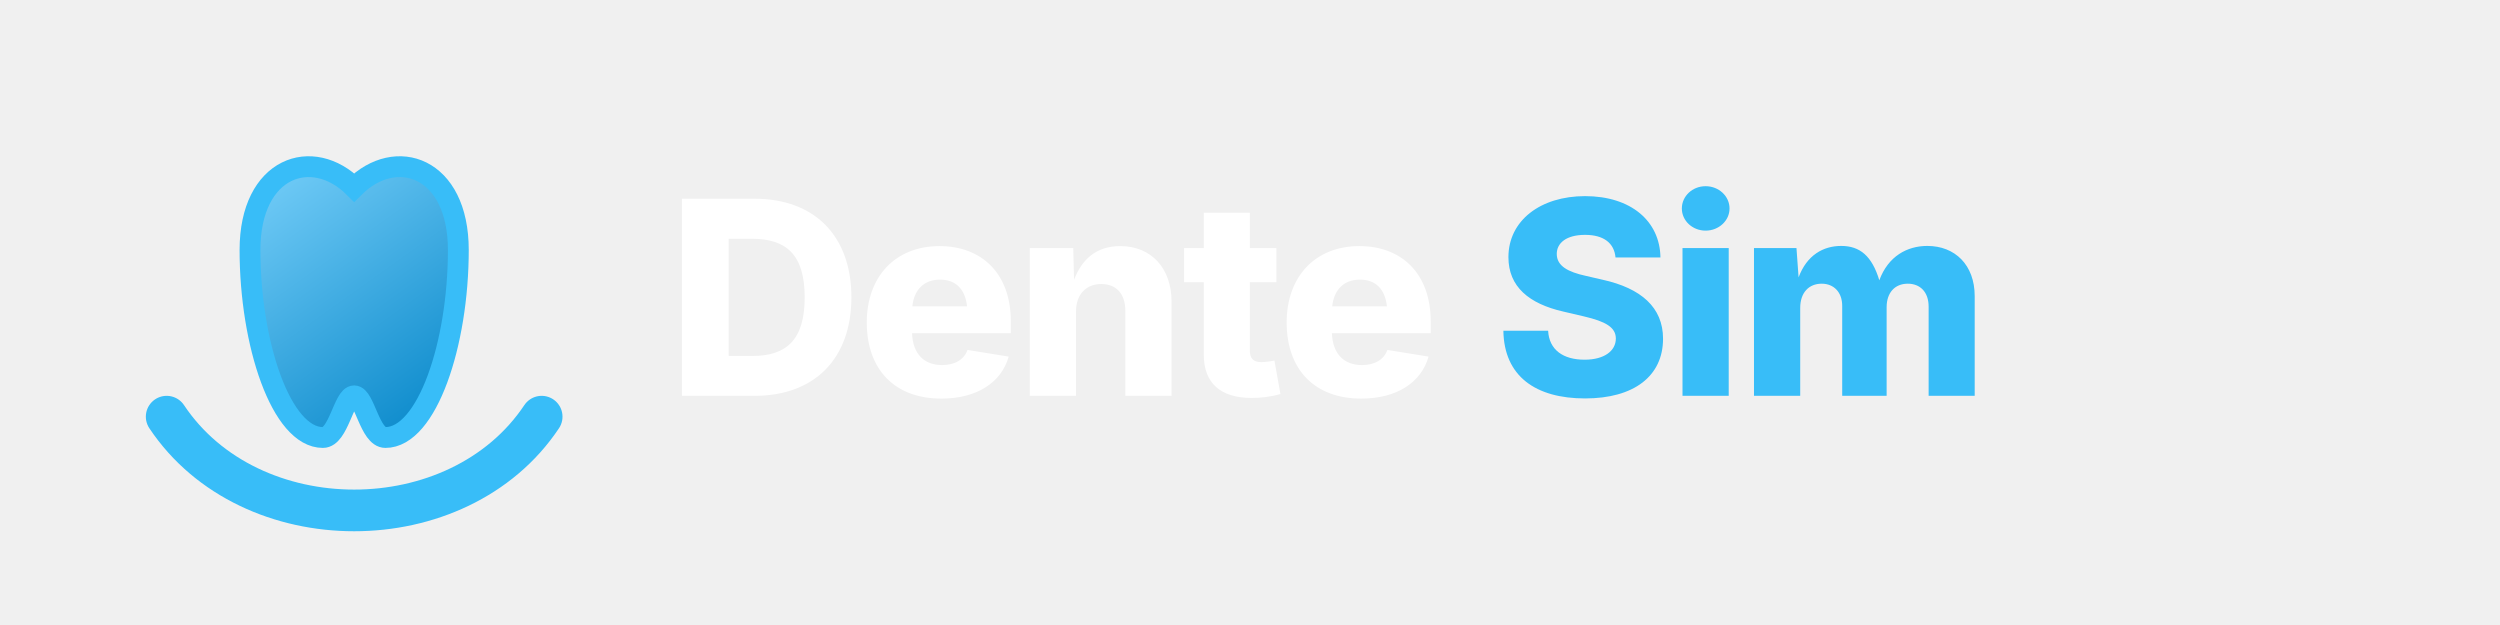
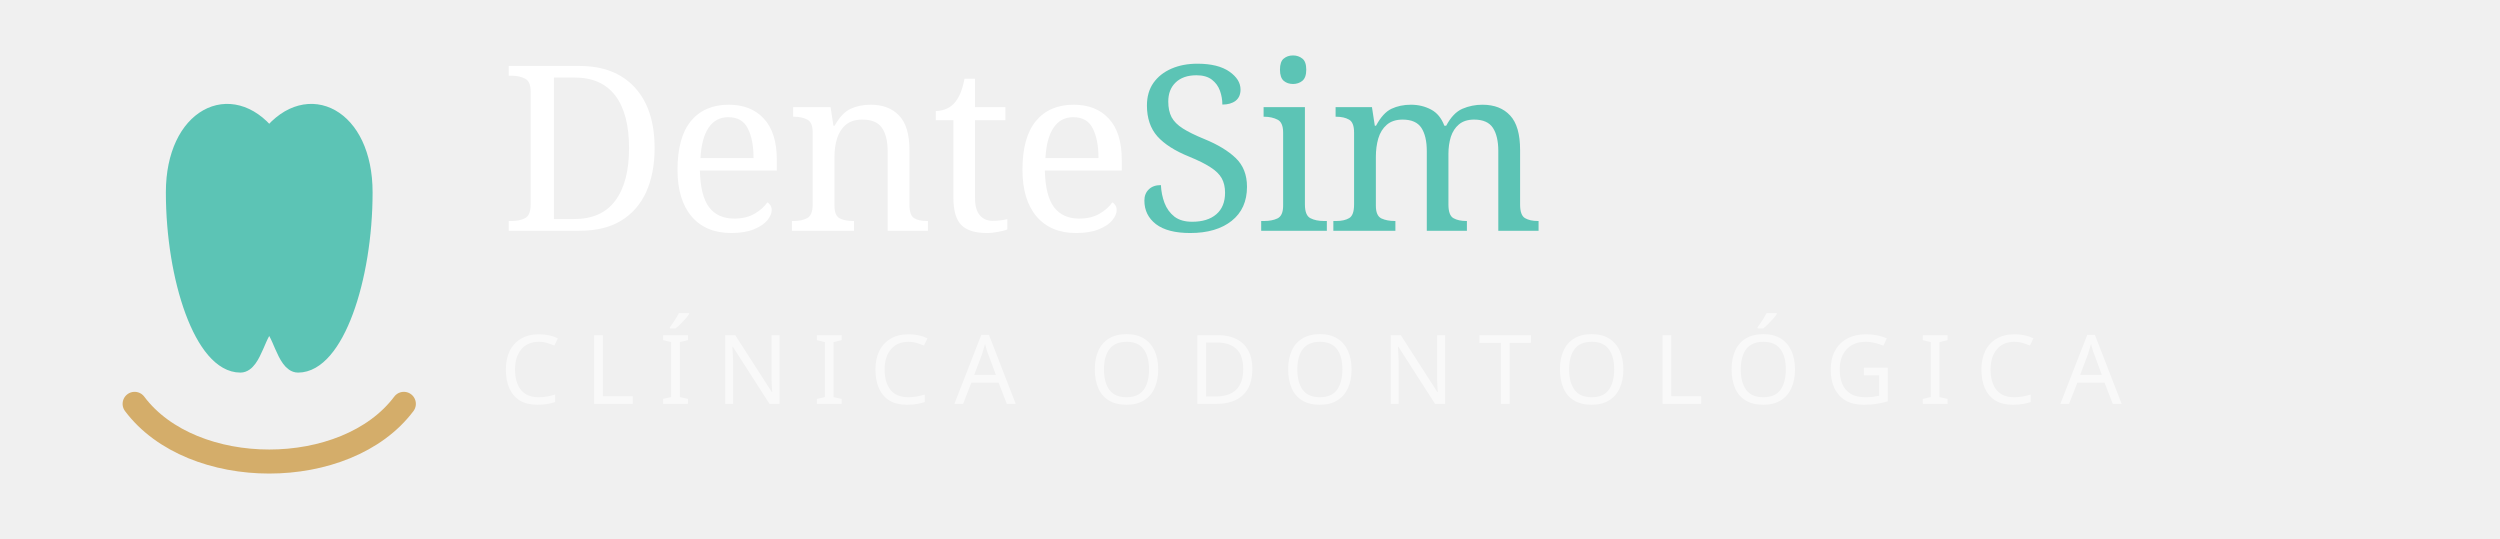
- <svg xmlns="http://www.w3.org/2000/svg" viewBox="0 0 240 60" fill="none">
-   <g transform="translate(10, 8)">
-     <path d="M 6 32 C 14 44, 34 44, 42 32" stroke="#38bdf8" stroke-width="4" stroke-linecap="round" />
-     <path d="M 14 16 C 14 8, 20 6, 24 10 C 28 6, 34 8, 34 16 C 34 25, 31 34, 27 34 C 25.5 34, 25 30, 24 30 C 23 30, 22.5 34, 21 34 C 17 34, 14 25, 14 16 Z" fill="url(#tooth-grad-white)" stroke="#38bdf8" stroke-width="2" />
-     <defs>
-       <linearGradient id="tooth-grad-white" x1="14" y1="6" x2="34" y2="34" gradientUnits="userSpaceOnUse">
-         <stop offset="0%" stop-color="#7dd3fc" />
-         <stop offset="100%" stop-color="#0284c7" />
-       </linearGradient>
-     </defs>
+ <svg xmlns="http://www.w3.org/2000/svg" viewBox="0 0 260 56" fill="none">
+   <g transform="translate(6, 6)">
+     <path d="M 12 14 C 12 6, 18 3, 22 8 C 26 3, 32 6, 32 14 C 32 23, 29 32, 25 32 C 23.5 32, 23 28, 22 28 C 21 28, 20.5 32, 19 32 C 15 32, 12 23, 12 14 Z" fill="#5cc4b5" stroke="#5cc4b5" stroke-width="1.5" />
+     <path d="M 8 36 C 14 44, 30 44, 36 36" stroke="#d4ad6a" stroke-width="2.5" stroke-linecap="round" fill="none" />
  </g>
-   <text x="64" y="38" font-family="system-ui, -apple-system, sans-serif" font-weight="800" font-size="26" fill="#ffffff" letter-spacing="-0.5">Dente <tspan fill="#38bdf8">Sim</tspan>
+   <text x="52" y="24" font-family="'DM Serif Display', Georgia, serif" font-weight="400" font-size="24" fill="#ffffff" letter-spacing="-0.3">Dente<tspan fill="#5cc4b5">Sim</tspan>
  </text>
+   <text x="52" y="42" font-family="'DM Sans', system-ui, sans-serif" font-weight="400" font-size="10" fill="rgba(255,255,255,0.6)" letter-spacing="2.5">CLÍNICA ODONTOLÓGICA</text>
</svg>
